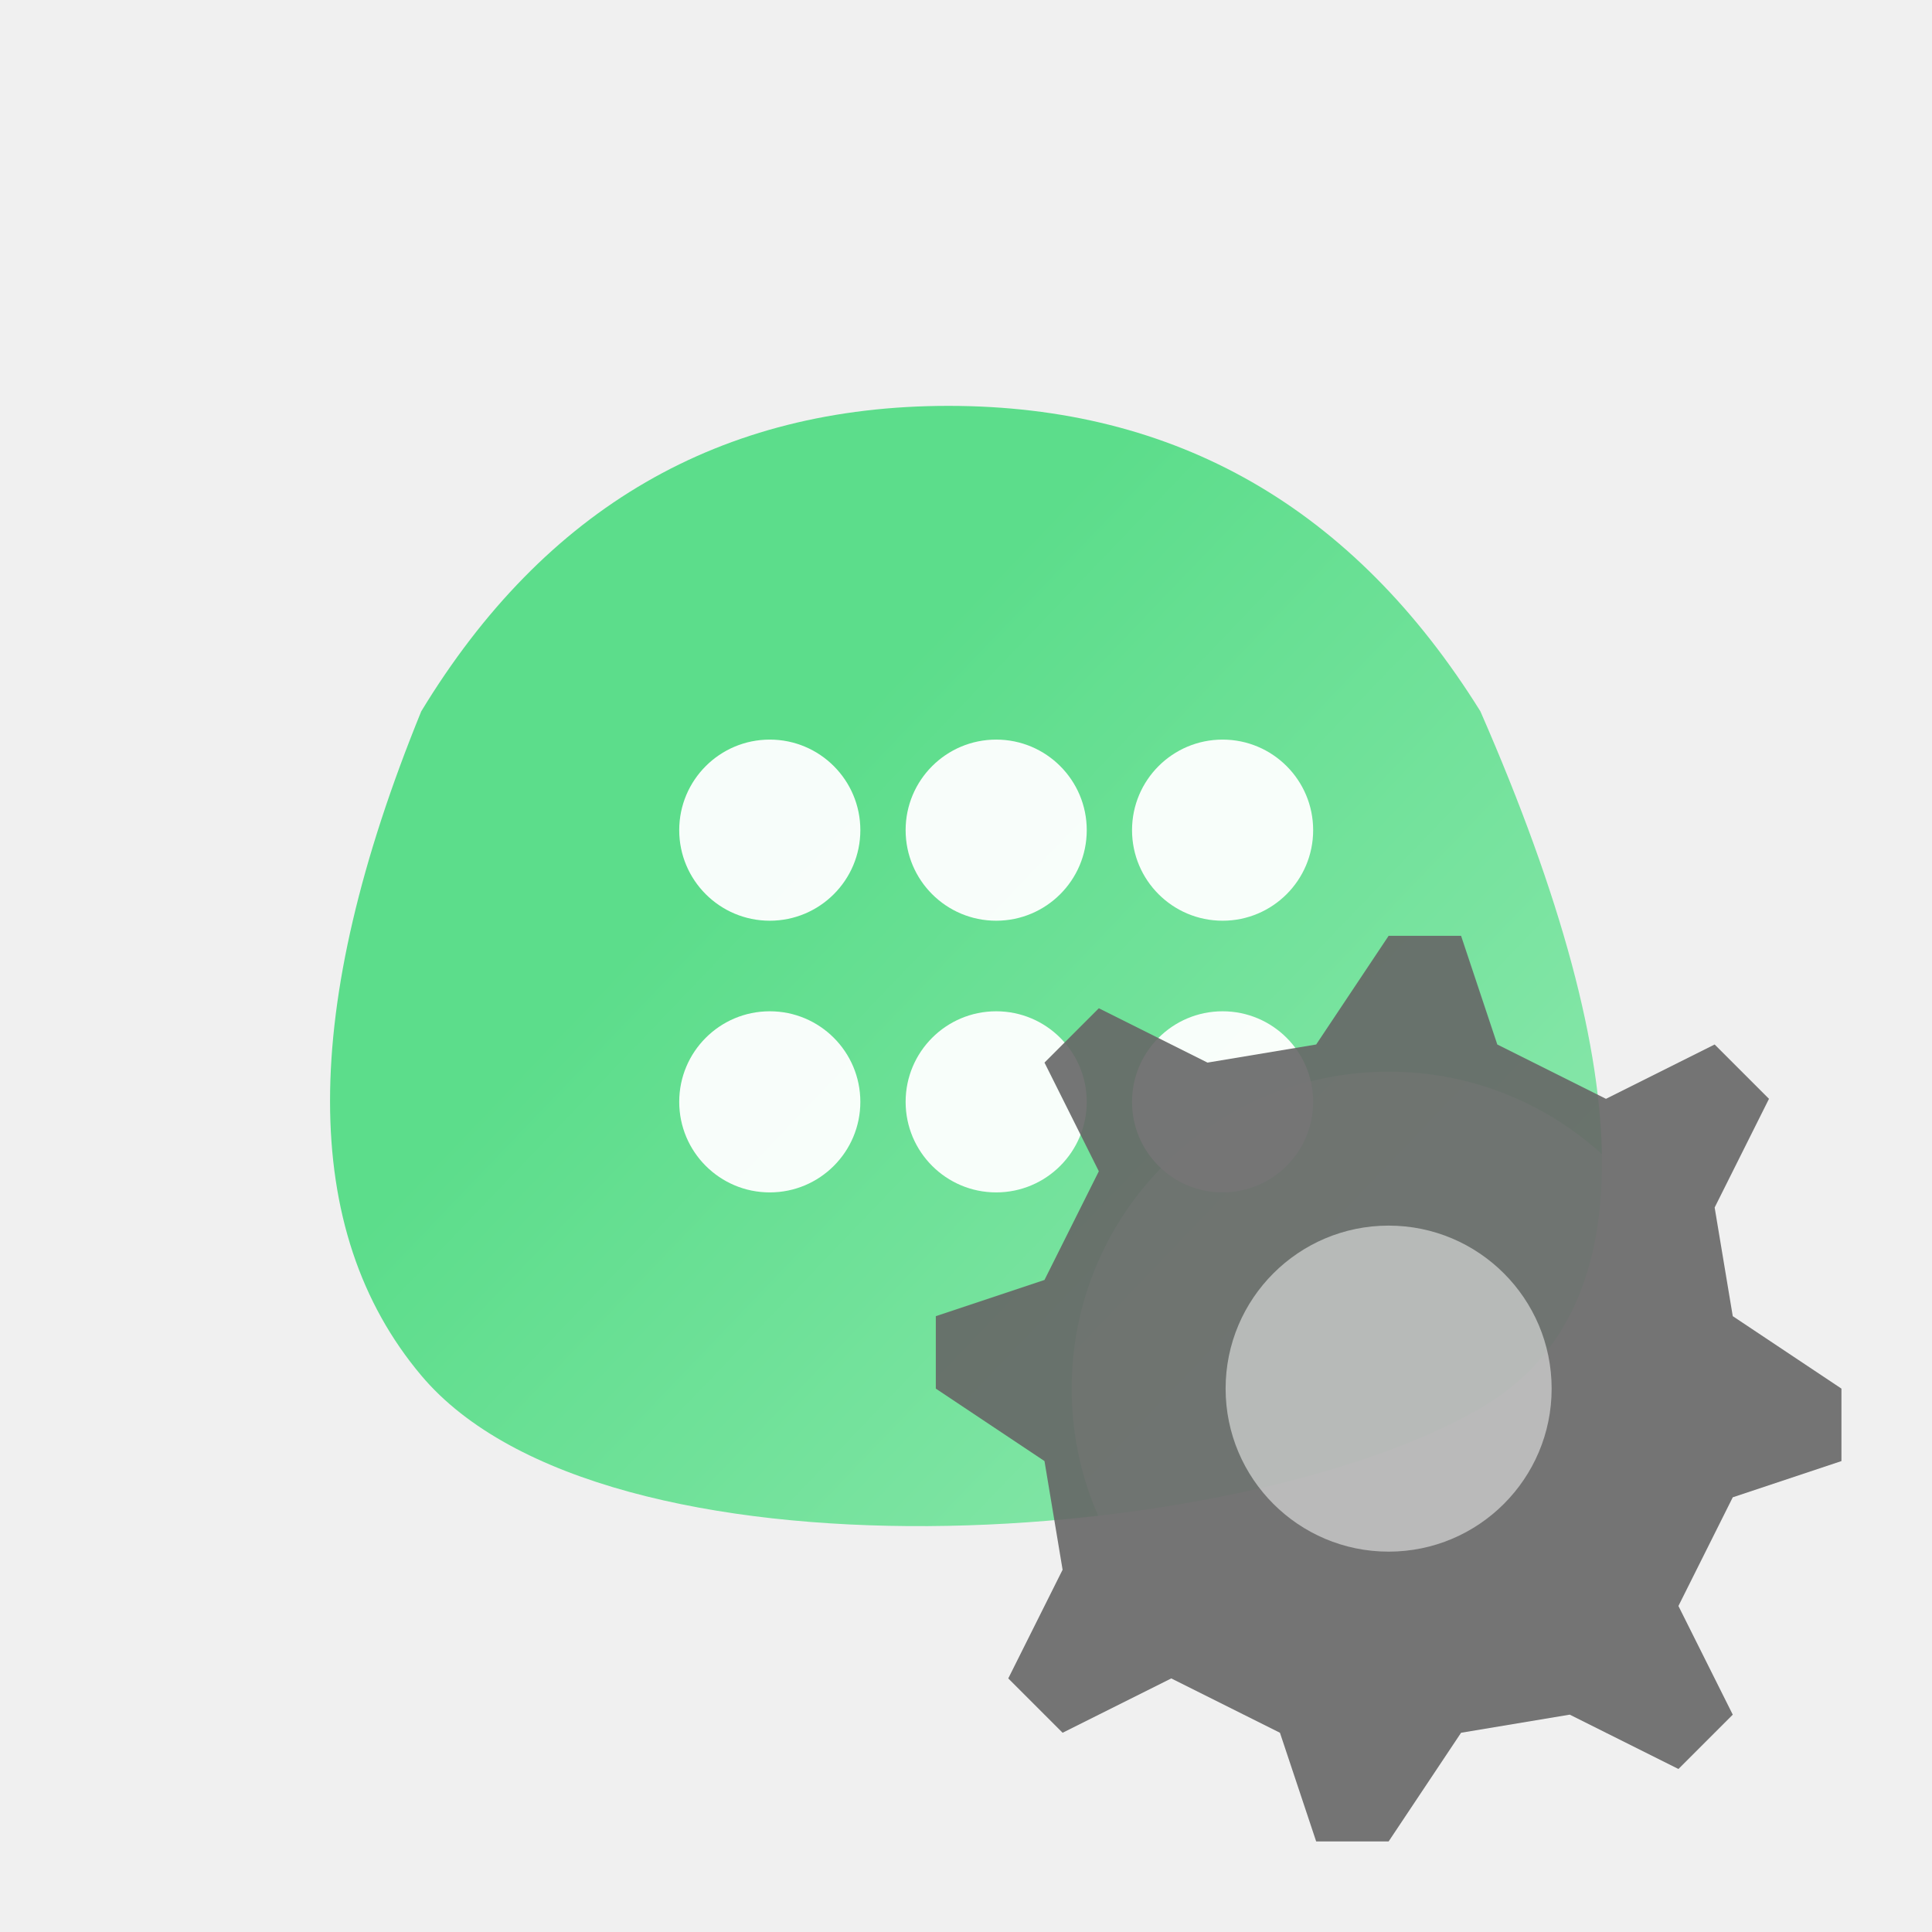
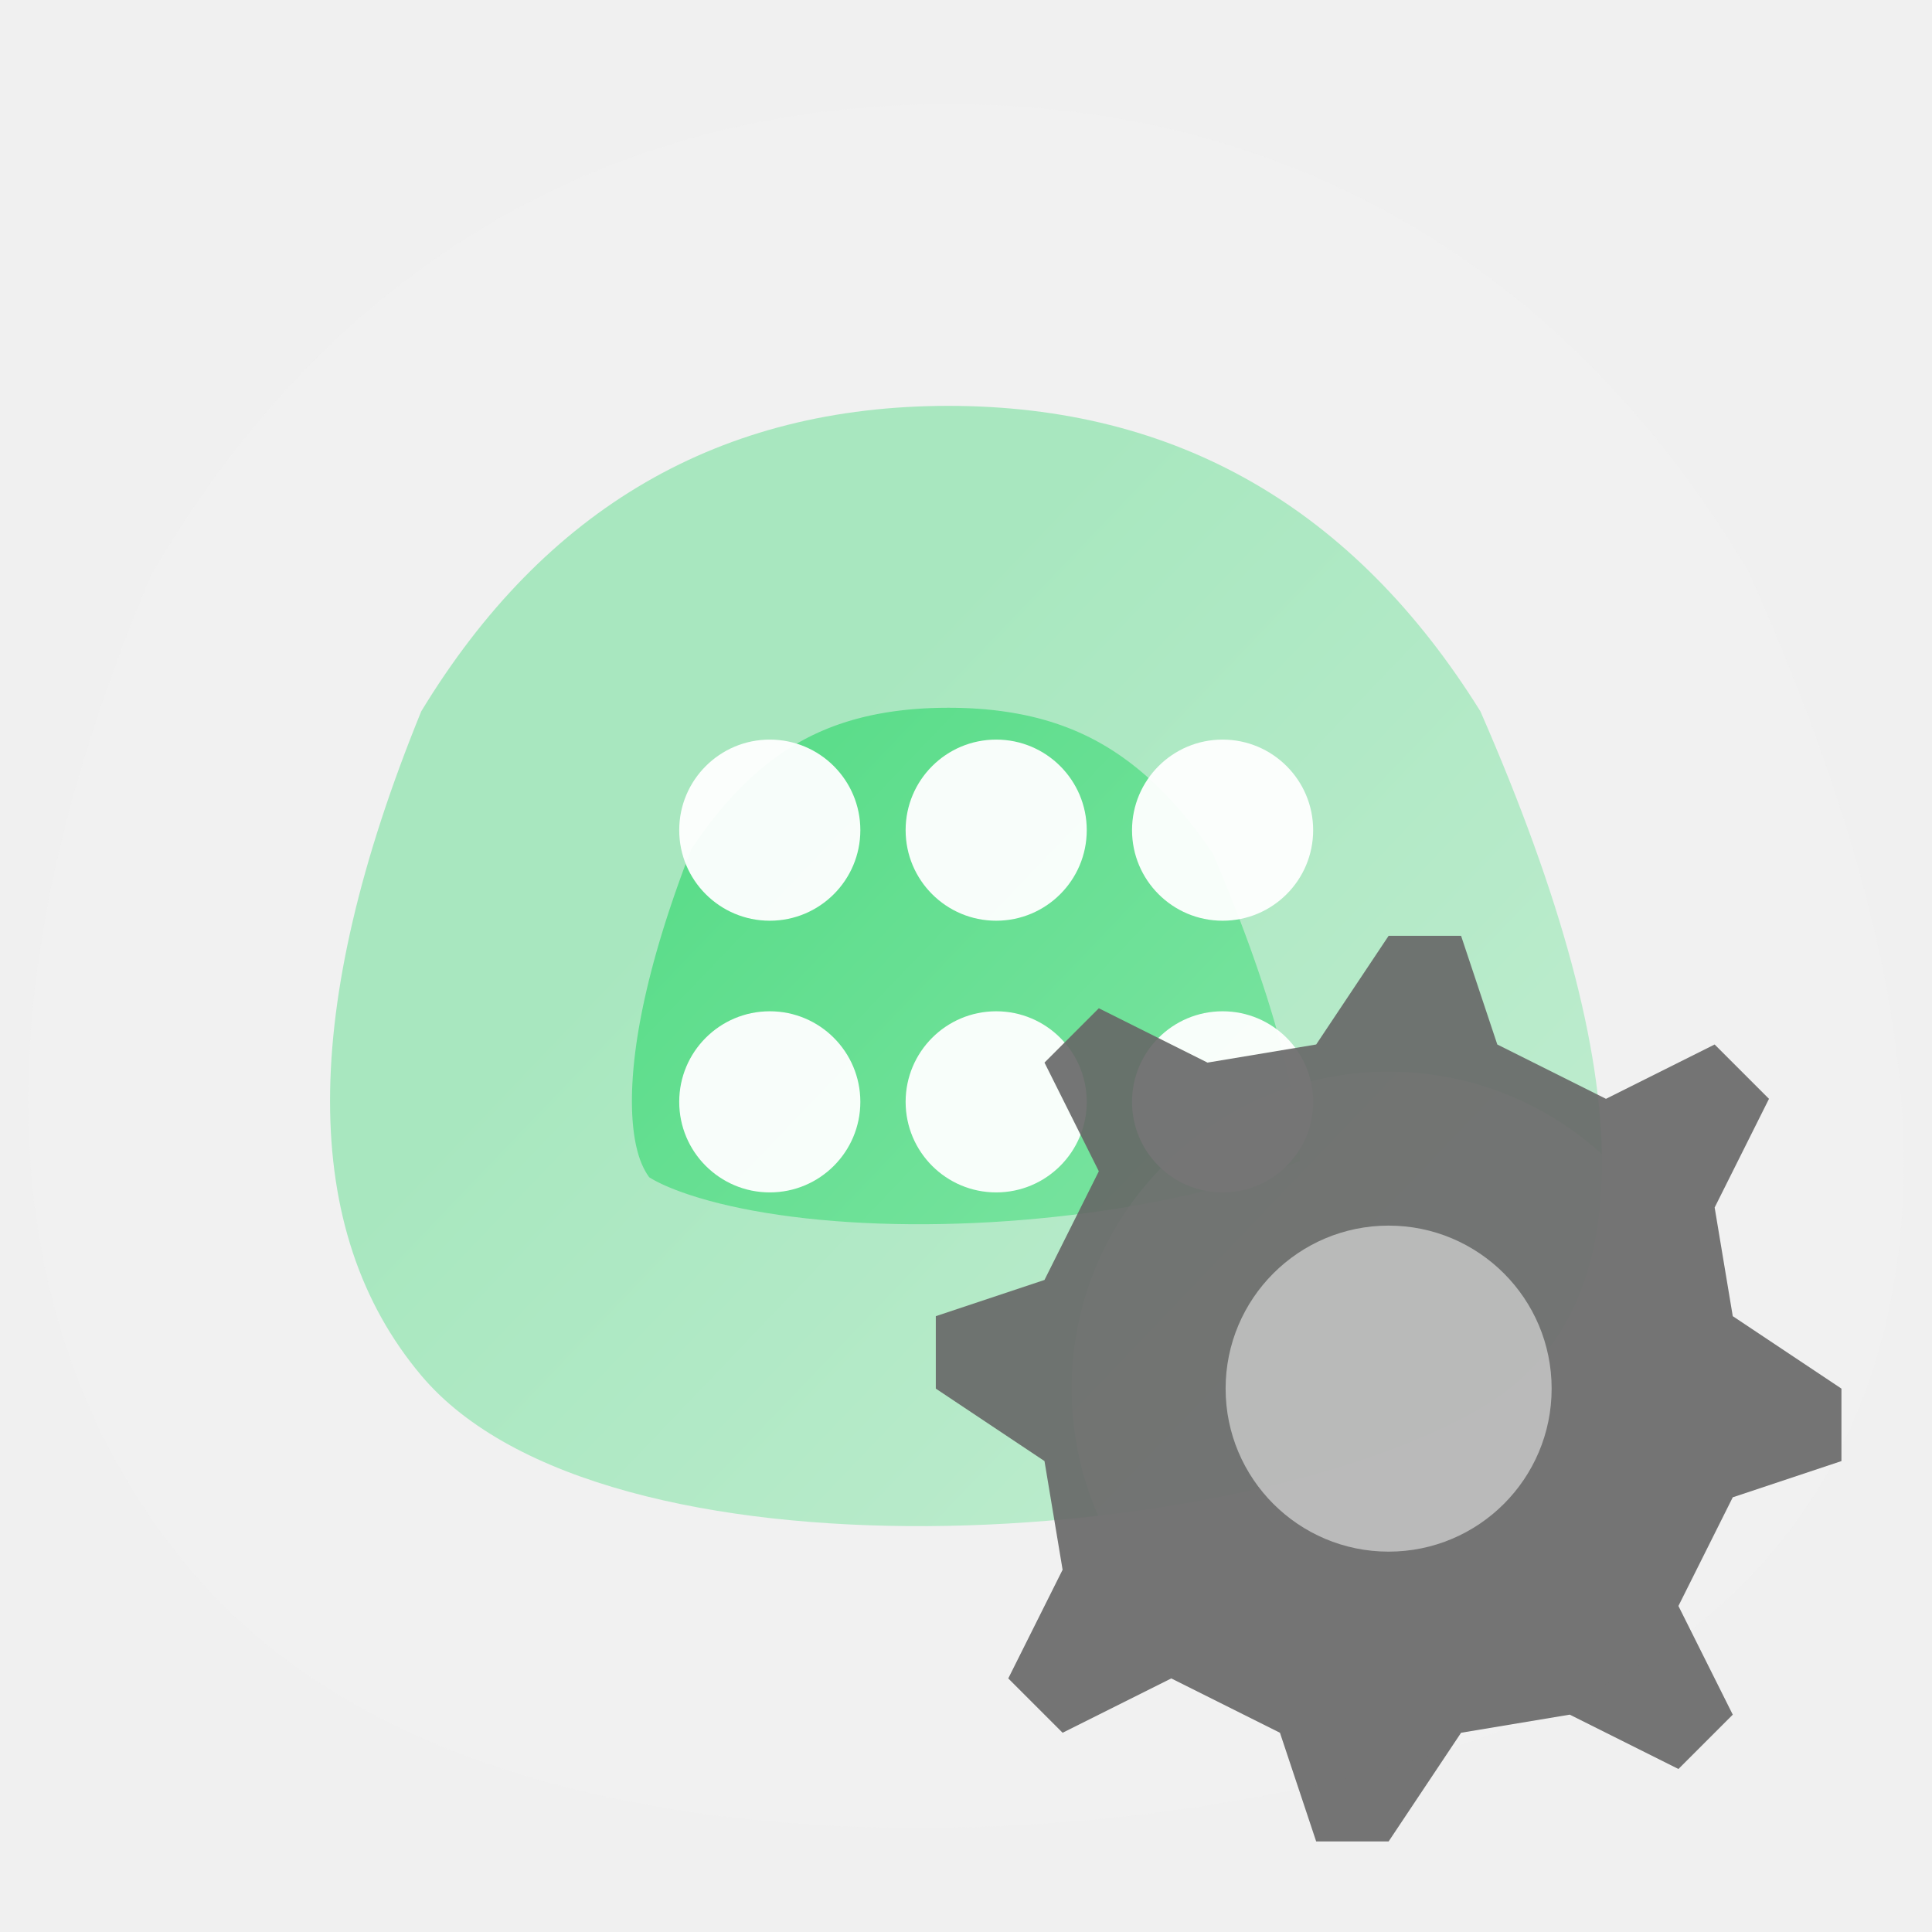
- <svg xmlns="http://www.w3.org/2000/svg" viewBox="0 0 640 640" width="32" height="32">
+ <svg xmlns="http://www.w3.org/2000/svg" width="640" height="640" viewBox="0 0 640 640" xml:space="preserve">
  <g transform="matrix(1 0 0 1 320 320)">
    <linearGradient id="S3" gradientUnits="userSpaceOnUse" gradientTransform="matrix(1 0 0 1 -319.9987 -320.0002)" x1="259.78" y1="261.15" x2="463.85" y2="456.49">
      <stop stop-color="#5CDD8B" />
      <stop offset="1" stop-color="#86E6A9" />
    </linearGradient>
-     <path style="fill: url(#S3); fill-rule: nonzero; opacity: 1;" d="M 170.401 -84.36 C 224.091 38.38 224.091 115.34 170.401 146.5 C 89.851 193.24 -120.039 207.49 -180.459 135.64 C -220.739 87.74 -220.739 14.4 -180.459 -84.36 C -139.499 -151.82 -81.289 -185.55 -5.829 -185.55 C 69.641 -185.55 128.381 -151.82 170.401 -84.36 z" />
+     <path style="stroke: rgb(242,242,242); stroke-opacity: 0.51; stroke-width: 200; stroke-dasharray: none; stroke-linecap: butt; stroke-dashoffset: 0; stroke-linejoin: miter; stroke-miterlimit: 4; fill: url(#S3); fill-rule: nonzero; opacity: 1;" transform=" translate(0, 0)" d="M 170.401 -84.36 C 224.091 38.38 224.091 115.34 170.401 146.5 C 89.851 193.24 -120.039 207.49 -180.459 135.64 C -220.739 87.74 -220.739 14.4 -180.459 -84.36 C -139.499 -151.82 -81.289 -185.55 -5.829 -185.55 C 69.641 -185.55 128.381 -151.82 170.401 -84.36 z" stroke-linecap="round" />
  </g>
  <circle cx="255" cy="275" r="30" fill="#fff" opacity="0.95" />
  <circle cx="330" cy="275" r="30" fill="#fff" opacity="0.95" />
  <circle cx="405" cy="275" r="30" fill="#fff" opacity="0.95" />
  <circle cx="255" cy="365" r="30" fill="#fff" opacity="0.95" />
  <circle cx="330" cy="365" r="30" fill="#fff" opacity="0.95" />
  <circle cx="405" cy="365" r="30" fill="#fff" opacity="0.95" />
  <g transform="translate(460, 460)">
    <circle cx="0" cy="0" r="105" fill="#fff" opacity="0.5" />
    <g transform="scale(3)">
      <path d="M0,-50 L8,-50 L12,-38 L24,-32 L36,-38 L42,-32 L36,-20 L38,-8 L50,0 L50,8 L38,12 L32,24 L38,36 L32,42 L20,36 L8,38 L0,50 L-8,50 L-12,38 L-24,32 L-36,38 L-42,32 L-36,20 L-38,8 L-50,0 L-50,-8 L-38,-12 L-32,-24 L-38,-36 L-32,-42 L-20,-36 L-8,-38 Z" fill="#666" opacity="0.9" />
      <circle cx="0" cy="0" r="18" fill="#fff" opacity="0.5" />
    </g>
  </g>
</svg>
